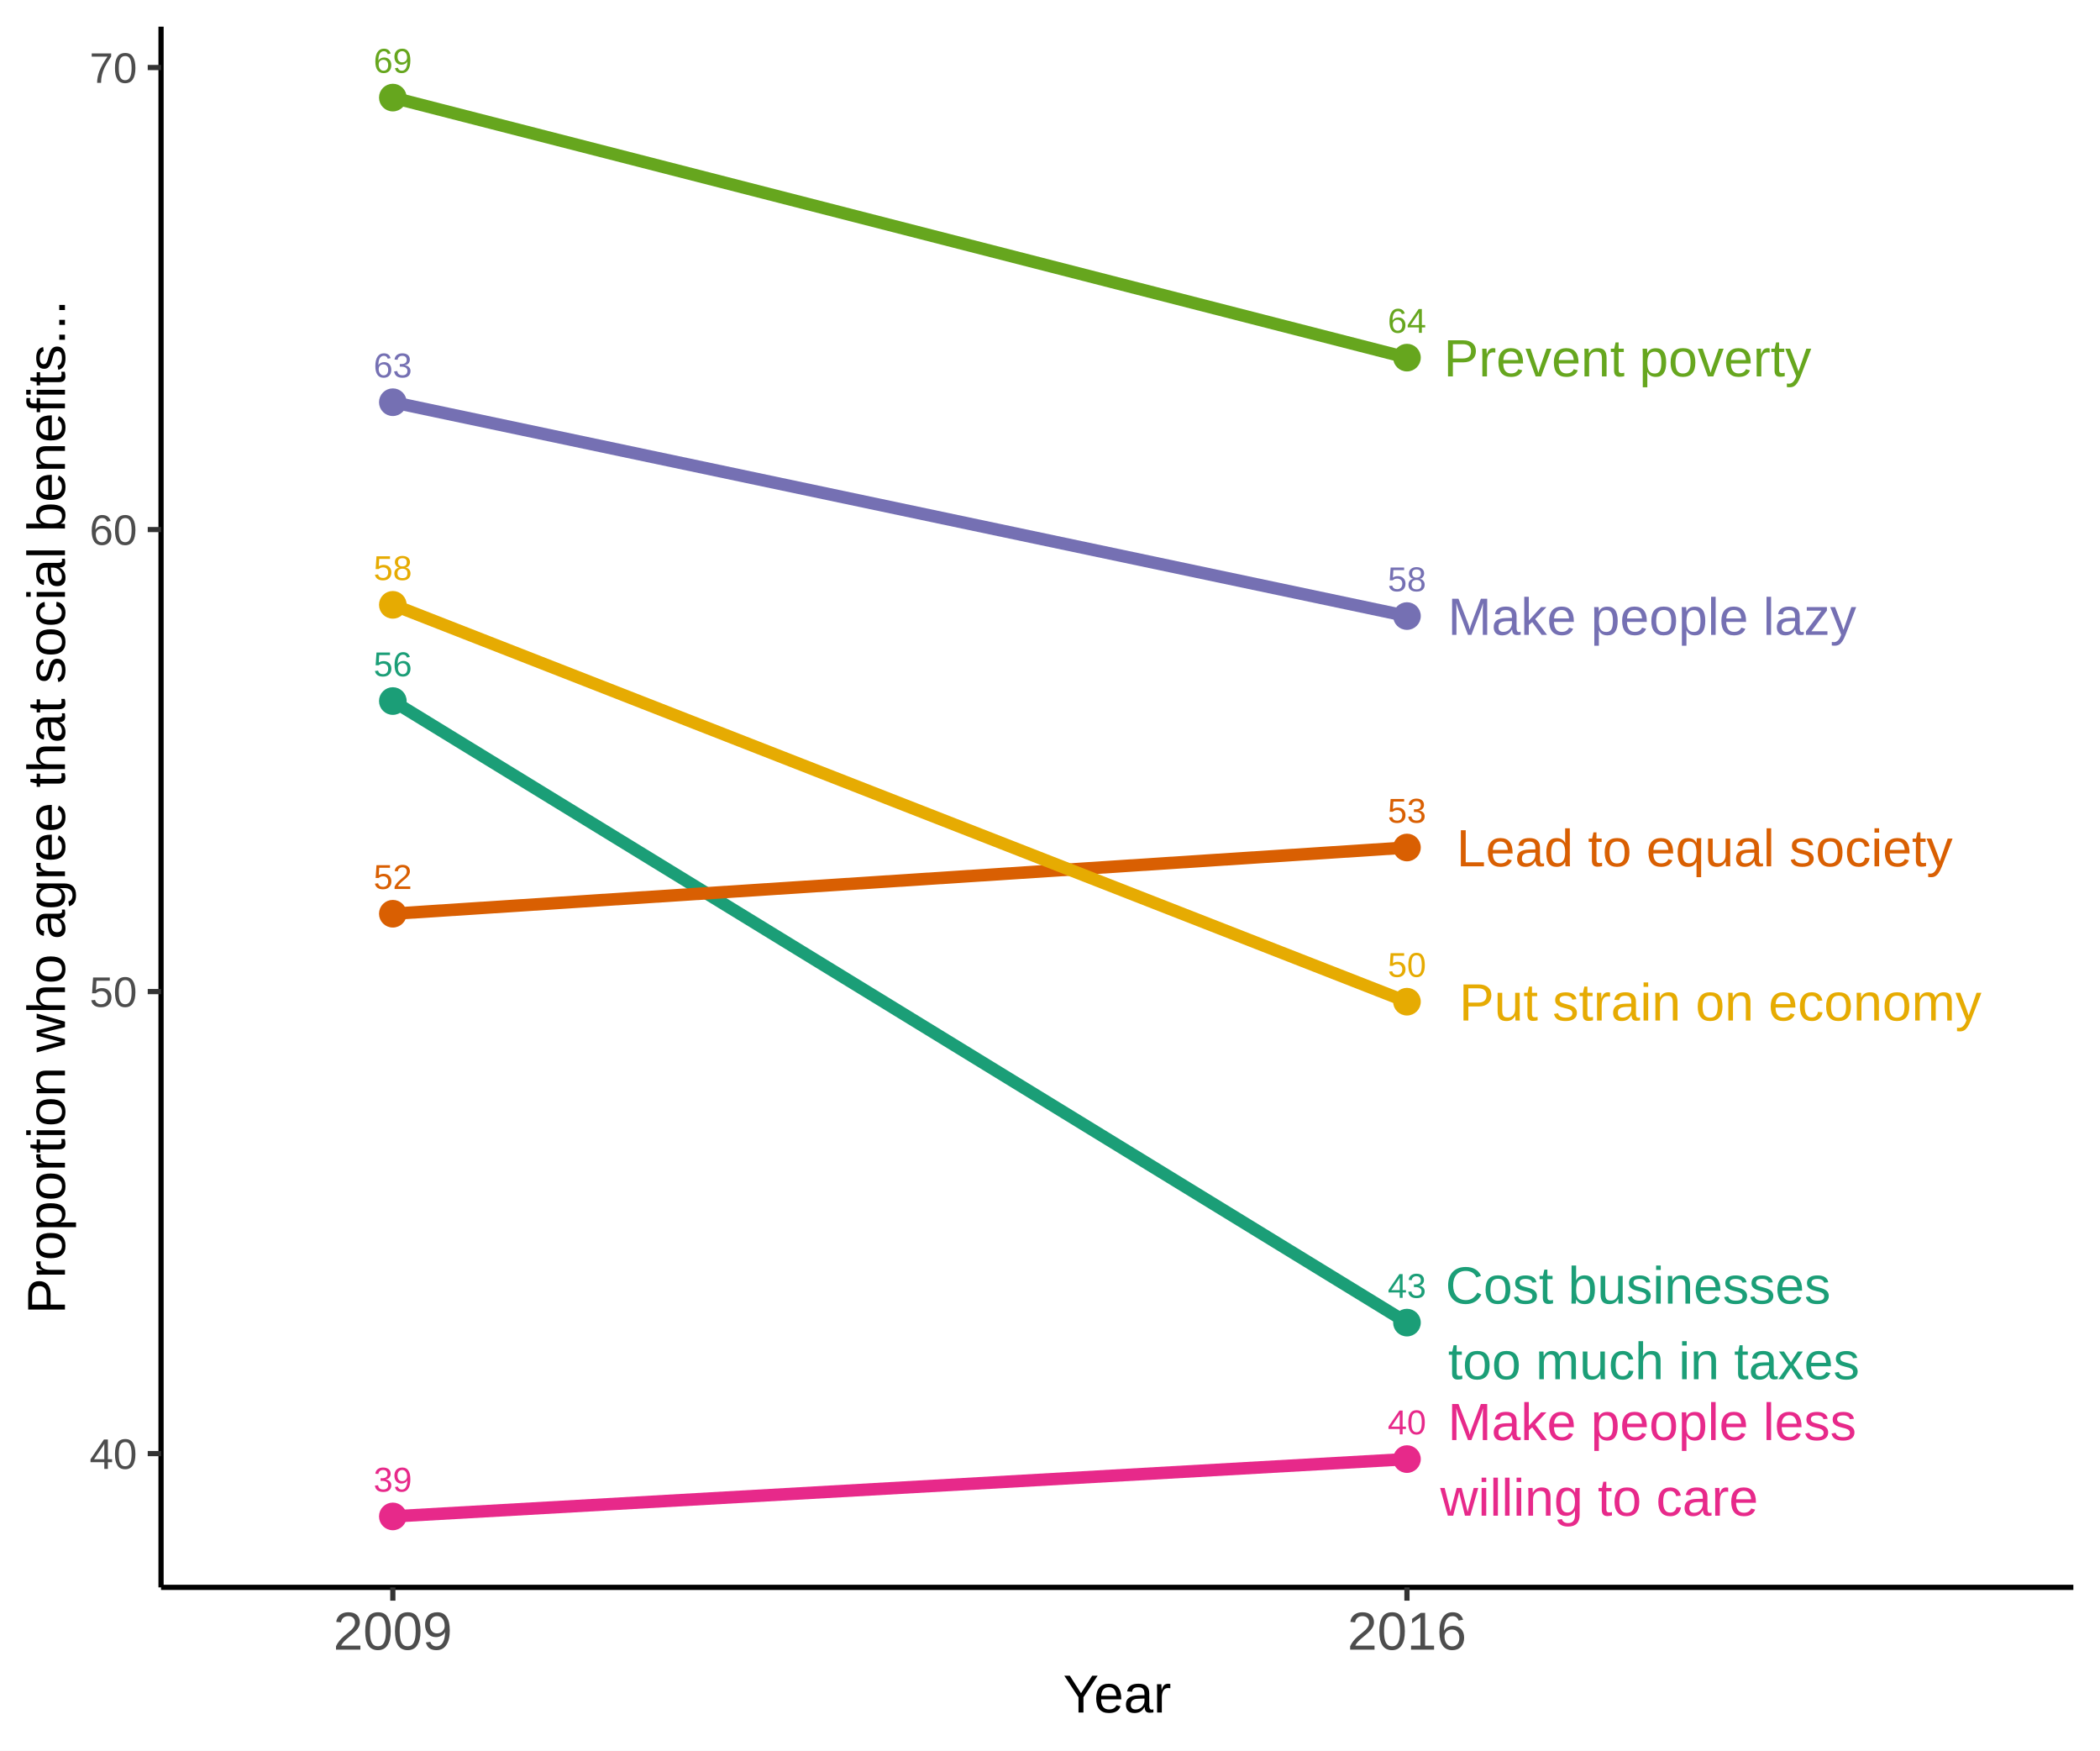
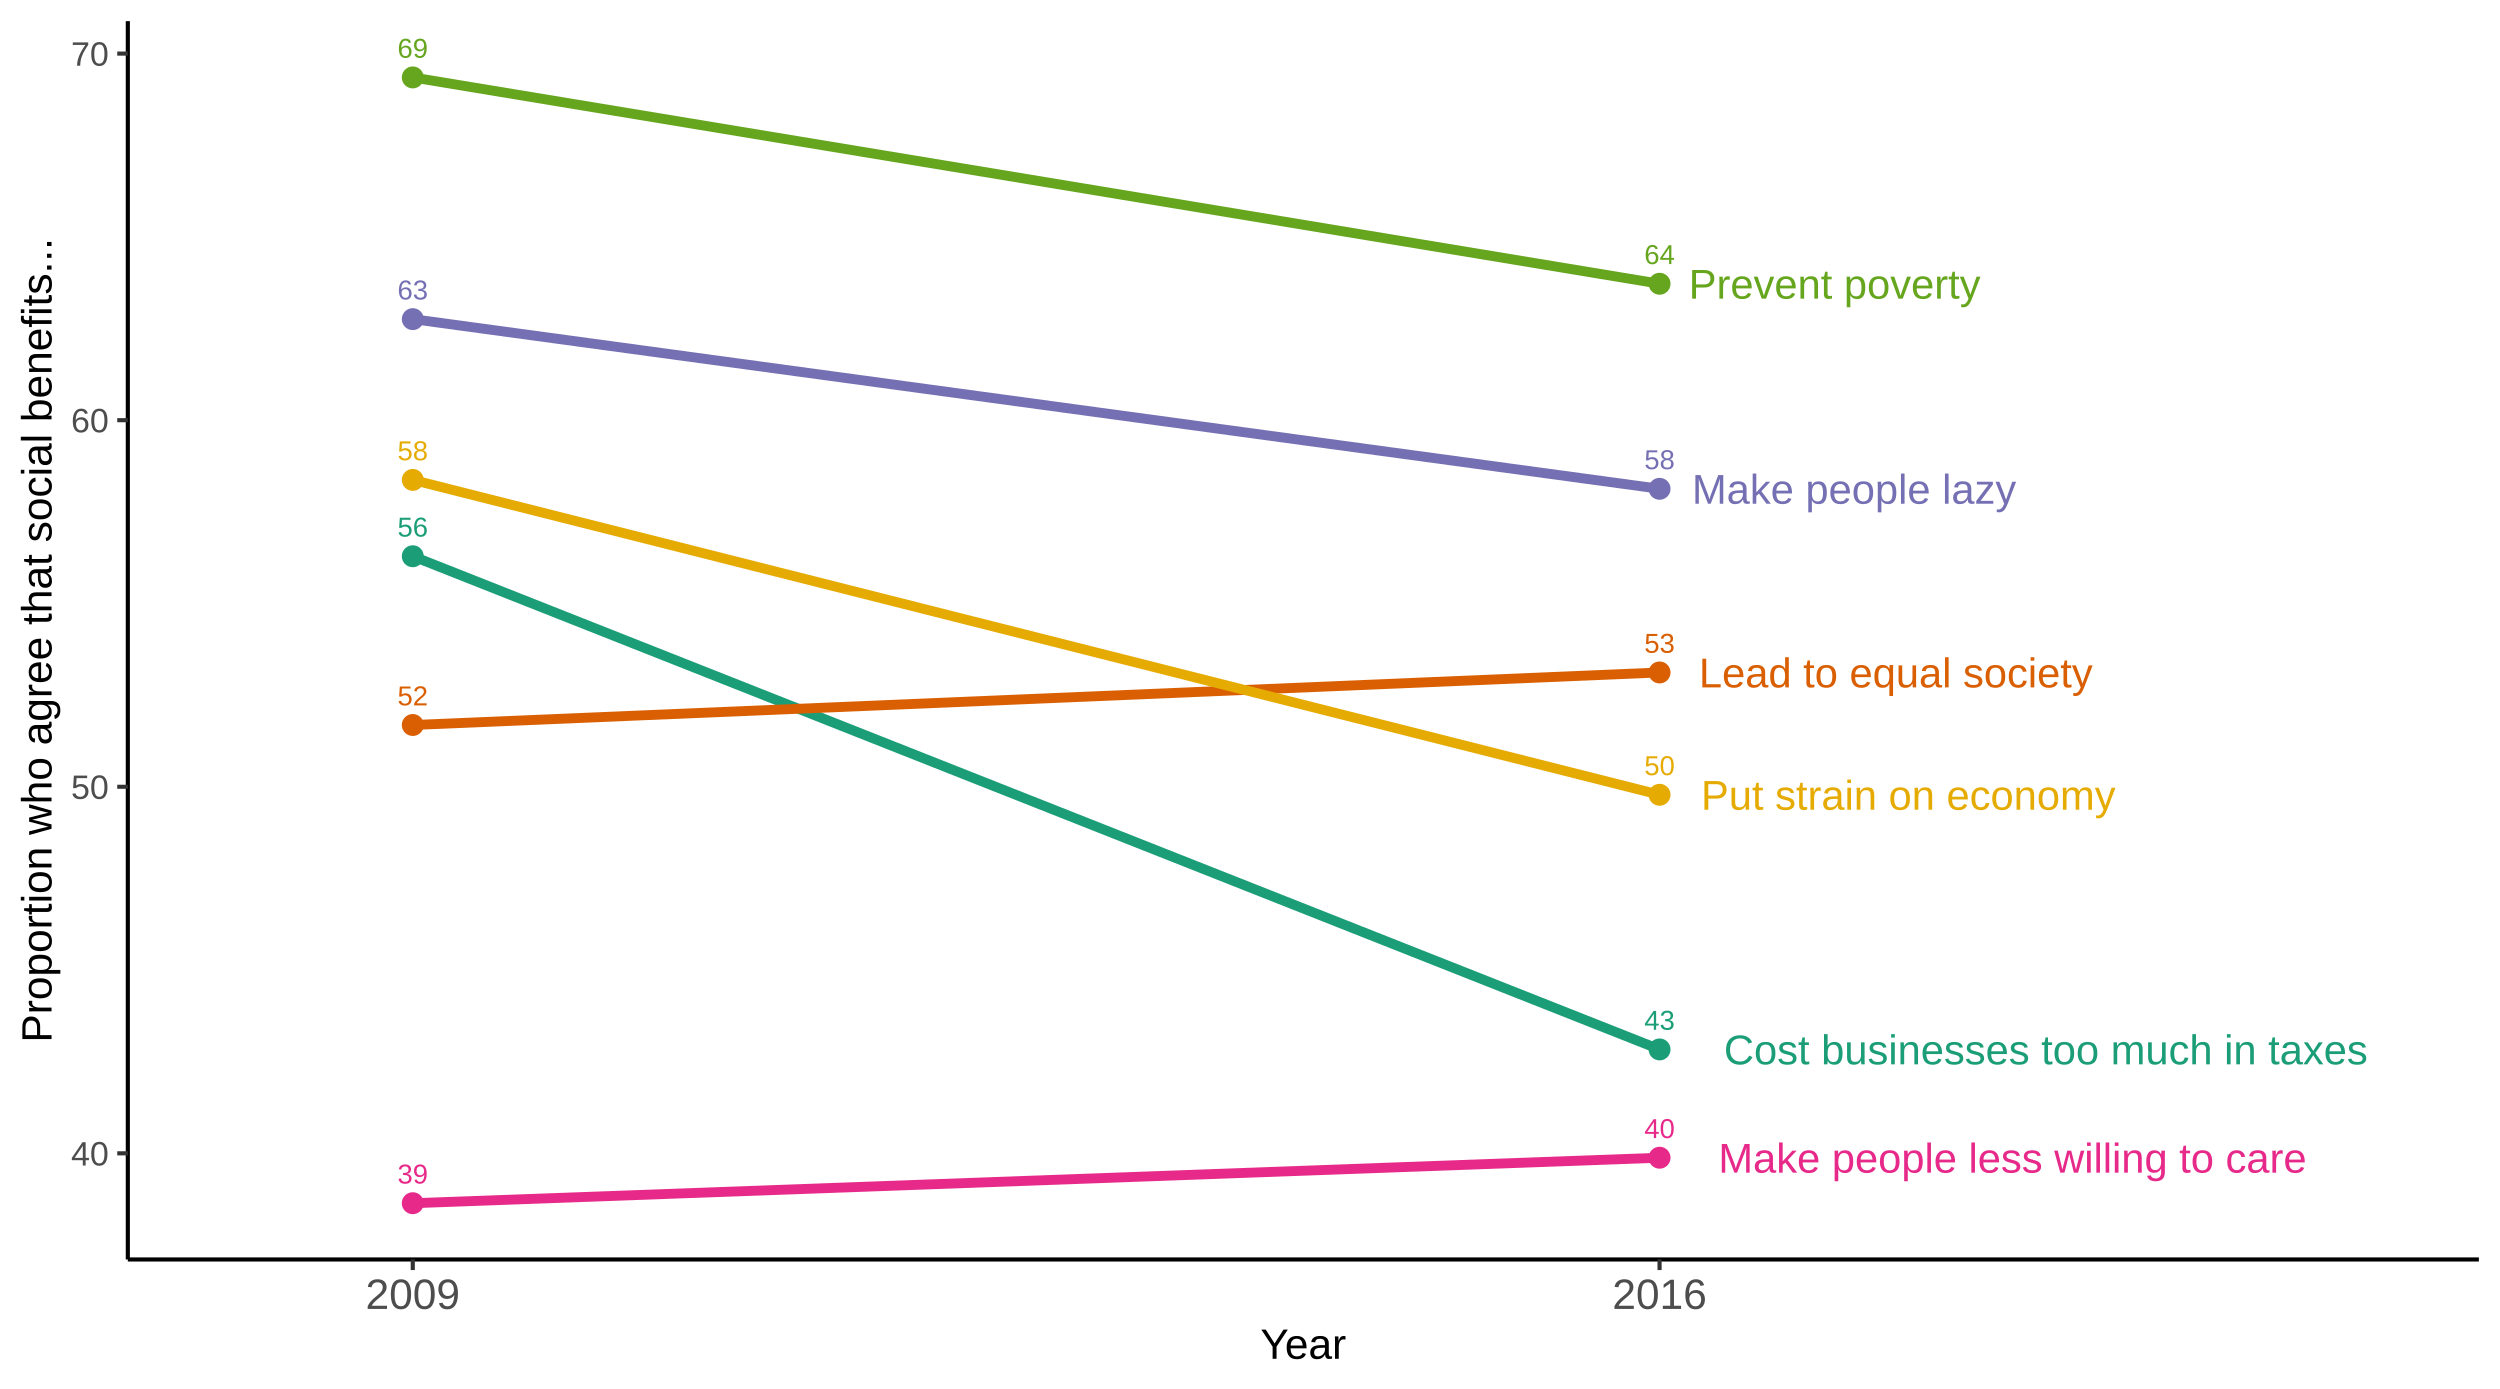
- <svg xmlns="http://www.w3.org/2000/svg" width="432.00pt" height="360.00pt" viewBox="0 0 432.00 360.00">
+ <svg xmlns="http://www.w3.org/2000/svg" width="648.00pt" height="360.00pt" viewBox="0 0 648.00 360.00">
  <g class="svglite">
    <defs>
      <style type="text/css">
    .svglite line, .svglite polyline, .svglite polygon, .svglite path, .svglite rect, .svglite circle {
      fill: none;
      stroke: #000000;
      stroke-linecap: round;
      stroke-linejoin: round;
      stroke-miterlimit: 10.00;
    }
    .svglite text {
      white-space: pre;
    }
    .svglite g.glyphgroup path {
      fill: inherit;
      stroke: none;
    }
  </style>
    </defs>
    <rect width="100%" height="100%" style="stroke: none; fill: #FFFFFF;" />
    <defs>
-       <clipPath id="cpMC4wMHw0MzIuMDB8MC4wMHwzNjAuMDA=">
-         <rect x="0.00" y="0.00" width="432.00" height="360.00" />
+       <clipPath id="cpMC4wMHw2NDguMDB8MC4wMHwzNjAuMDA=">
+         <rect x="0.00" y="0.00" width="648.00" height="360.00" />
      </clipPath>
    </defs>
-     <g clip-path="url(#cpMC4wMHw0MzIuMDB8MC4wMHwzNjAuMDA=)">
-       <rect x="0" y="0.00" width="432.00" height="360.00" style="stroke-width: 1.07; stroke: #FFFFFF; fill: #FFFFFF;" />
+     <g clip-path="url(#cpMC4wMHw2NDguMDB8MC4wMHwzNjAuMDA=)">
+       <rect x="0.00" y="0.00" width="648.00" height="360.00" style="stroke-width: 1.07; stroke: #FFFFFF; fill: #FFFFFF;" />
    </g>
    <defs>
-       <clipPath id="cpMzMuMTN8NDI2LjUyfDUuNDh8MzI2LjQ2">
-         <rect x="33.13" y="5.48" width="393.39" height="320.98" />
+       <clipPath id="cpMzMuMTN8NjQyLjUyfDUuNDh8MzI2LjQ2">
+         <rect x="33.13" y="5.48" width="609.39" height="320.98" />
      </clipPath>
    </defs>
-     <g clip-path="url(#cpMzMuMTN8NDI2LjUyfDUuNDh8MzI2LjQ2)">
-       <rect x="33.13" y="5.48" width="393.39" height="320.98" style="stroke-width: 1.07; stroke: none; fill: #FFFFFF;" />
-       <circle cx="80.81" cy="187.92" r="2.49" style="stroke-width: 0.71; stroke: #D95F02; fill: #D95F02;" />
-       <circle cx="80.81" cy="82.72" r="2.49" style="stroke-width: 0.71; stroke: #7570B3; fill: #7570B3;" />
-       <circle cx="80.81" cy="311.87" r="2.49" style="stroke-width: 0.71; stroke: #E7298A; fill: #E7298A;" />
-       <circle cx="80.81" cy="20.07" r="2.49" style="stroke-width: 0.71; stroke: #66A61E; fill: #66A61E;" />
-       <circle cx="80.81" cy="124.39" r="2.49" style="stroke-width: 0.71; stroke: #E6AB02; fill: #E6AB02;" />
-       <circle cx="80.81" cy="144.18" r="2.49" style="stroke-width: 0.71; stroke: #1B9E77; fill: #1B9E77;" />
-       <circle cx="289.43" cy="174.30" r="2.49" style="stroke-width: 0.71; stroke: #D95F02; fill: #D95F02;" />
-       <circle cx="289.43" cy="126.70" r="2.49" style="stroke-width: 0.71; stroke: #7570B3; fill: #7570B3;" />
-       <circle cx="289.43" cy="300.08" r="2.49" style="stroke-width: 0.71; stroke: #E7298A; fill: #E7298A;" />
-       <circle cx="289.43" cy="73.55" r="2.49" style="stroke-width: 0.71; stroke: #66A61E; fill: #66A61E;" />
-       <circle cx="289.43" cy="206.01" r="2.49" style="stroke-width: 0.71; stroke: #E6AB02; fill: #E6AB02;" />
-       <circle cx="289.43" cy="272.01" r="2.49" style="stroke-width: 0.71; stroke: #1B9E77; fill: #1B9E77;" />
-       <text x="80.81" y="182.83" text-anchor="middle" style="font-size: 7.11px;fill: #D95F02; font-family: &quot;Arial&quot;;" textLength="7.91px" lengthAdjust="spacingAndGlyphs">52</text>
-       <text x="80.81" y="77.63" text-anchor="middle" style="font-size: 7.11px;fill: #7570B3; font-family: &quot;Arial&quot;;" textLength="7.91px" lengthAdjust="spacingAndGlyphs">63</text>
-       <text x="80.81" y="306.78" text-anchor="middle" style="font-size: 7.11px;fill: #E7298A; font-family: &quot;Arial&quot;;" textLength="7.91px" lengthAdjust="spacingAndGlyphs">39</text>
-       <text x="80.81" y="14.98" text-anchor="middle" style="font-size: 7.11px;fill: #66A61E; font-family: &quot;Arial&quot;;" textLength="7.91px" lengthAdjust="spacingAndGlyphs">69</text>
-       <text x="80.81" y="119.30" text-anchor="middle" style="font-size: 7.11px;fill: #E6AB02; font-family: &quot;Arial&quot;;" textLength="7.91px" lengthAdjust="spacingAndGlyphs">58</text>
-       <text x="80.81" y="139.09" text-anchor="middle" style="font-size: 7.11px;fill: #1B9E77; font-family: &quot;Arial&quot;;" textLength="7.91px" lengthAdjust="spacingAndGlyphs">56</text>
-       <text x="289.43" y="169.21" text-anchor="middle" style="font-size: 7.11px;fill: #D95F02; font-family: &quot;Arial&quot;;" textLength="7.91px" lengthAdjust="spacingAndGlyphs">53</text>
-       <text x="289.43" y="121.61" text-anchor="middle" style="font-size: 7.11px;fill: #7570B3; font-family: &quot;Arial&quot;;" textLength="7.91px" lengthAdjust="spacingAndGlyphs">58</text>
-       <text x="289.43" y="294.99" text-anchor="middle" style="font-size: 7.11px;fill: #E7298A; font-family: &quot;Arial&quot;;" textLength="7.91px" lengthAdjust="spacingAndGlyphs">40</text>
-       <text x="289.43" y="68.45" text-anchor="middle" style="font-size: 7.11px;fill: #66A61E; font-family: &quot;Arial&quot;;" textLength="7.91px" lengthAdjust="spacingAndGlyphs">64</text>
-       <text x="289.43" y="200.92" text-anchor="middle" style="font-size: 7.11px;fill: #E6AB02; font-family: &quot;Arial&quot;;" textLength="7.91px" lengthAdjust="spacingAndGlyphs">50</text>
-       <text x="289.43" y="266.92" text-anchor="middle" style="font-size: 7.11px;fill: #1B9E77; font-family: &quot;Arial&quot;;" textLength="7.91px" lengthAdjust="spacingAndGlyphs">43</text>
-       <polyline points="80.81,144.18 289.43,272.01 " style="stroke-width: 2.56; stroke: #1B9E77; stroke-linecap: butt;" />
-       <polyline points="80.81,187.92 289.43,174.30 " style="stroke-width: 2.56; stroke: #D95F02; stroke-linecap: butt;" />
-       <polyline points="80.81,82.72 289.43,126.70 " style="stroke-width: 2.56; stroke: #7570B3; stroke-linecap: butt;" />
-       <polyline points="80.81,311.87 289.43,300.08 " style="stroke-width: 2.56; stroke: #E7298A; stroke-linecap: butt;" />
-       <polyline points="80.81,20.07 289.43,73.55 " style="stroke-width: 2.56; stroke: #66A61E; stroke-linecap: butt;" />
-       <polyline points="80.81,124.39 289.43,206.01 " style="stroke-width: 2.56; stroke: #E6AB02; stroke-linecap: butt;" />
-       <text x="297.35" y="268.10" style="font-size: 10.80px;fill: #1B9E77; font-family: &quot;Arial&quot;;" textLength="79.23px" lengthAdjust="spacingAndGlyphs">Cost businesses</text>
-       <text x="297.89" y="283.65" style="font-size: 10.80px;fill: #1B9E77; font-family: &quot;Arial&quot;;" textLength="84.62px" lengthAdjust="spacingAndGlyphs">too much in taxes</text>
-       <text x="299.63" y="178.17" style="font-size: 10.80px;fill: #D95F02; font-family: &quot;Arial&quot;;" textLength="102.03px" lengthAdjust="spacingAndGlyphs">Lead to equal society</text>
-       <text x="297.83" y="130.56" style="font-size: 10.80px;fill: #7570B3; font-family: &quot;Arial&quot;;" textLength="84.03px" lengthAdjust="spacingAndGlyphs">Make people lazy</text>
-       <text x="297.83" y="296.17" style="font-size: 10.80px;fill: #E7298A; font-family: &quot;Arial&quot;;" textLength="84.03px" lengthAdjust="spacingAndGlyphs">Make people less</text>
-       <text x="296.27" y="311.72" style="font-size: 10.80px;fill: #E7298A; font-family: &quot;Arial&quot;;" textLength="68.42px" lengthAdjust="spacingAndGlyphs"> willing to care</text>
-       <text x="296.99" y="77.41" style="font-size: 10.80px;fill: #66A61E; font-family: &quot;Arial&quot;;" textLength="75.61px" lengthAdjust="spacingAndGlyphs">Prevent poverty</text>
-       <text x="300.17" y="209.88" style="font-size: 10.80px;fill: #E6AB02; font-family: &quot;Arial&quot;;" textLength="107.42px" lengthAdjust="spacingAndGlyphs">Put strain on economy</text>
+     <g clip-path="url(#cpMzMuMTN8NjQyLjUyfDUuNDh8MzI2LjQ2)">
+       <rect x="33.13" y="5.48" width="609.39" height="320.98" style="stroke-width: 1.07; stroke: none; fill: #FFFFFF;" />
+       <circle cx="106.99" cy="187.92" r="2.49" style="stroke-width: 0.71; stroke: #D95F02; fill: #D95F02;" />
+       <circle cx="106.99" cy="82.72" r="2.49" style="stroke-width: 0.71; stroke: #7570B3; fill: #7570B3;" />
+       <circle cx="106.99" cy="311.87" r="2.49" style="stroke-width: 0.71; stroke: #E7298A; fill: #E7298A;" />
+       <circle cx="106.99" cy="20.07" r="2.49" style="stroke-width: 0.71; stroke: #66A61E; fill: #66A61E;" />
+       <circle cx="106.99" cy="124.39" r="2.49" style="stroke-width: 0.71; stroke: #E6AB02; fill: #E6AB02;" />
+       <circle cx="106.99" cy="144.18" r="2.49" style="stroke-width: 0.71; stroke: #1B9E77; fill: #1B9E77;" />
+       <circle cx="430.16" cy="174.30" r="2.49" style="stroke-width: 0.71; stroke: #D95F02; fill: #D95F02;" />
+       <circle cx="430.16" cy="126.70" r="2.49" style="stroke-width: 0.71; stroke: #7570B3; fill: #7570B3;" />
+       <circle cx="430.16" cy="300.08" r="2.49" style="stroke-width: 0.71; stroke: #E7298A; fill: #E7298A;" />
+       <circle cx="430.16" cy="73.55" r="2.49" style="stroke-width: 0.71; stroke: #66A61E; fill: #66A61E;" />
+       <circle cx="430.16" cy="206.01" r="2.49" style="stroke-width: 0.71; stroke: #E6AB02; fill: #E6AB02;" />
+       <circle cx="430.16" cy="272.01" r="2.49" style="stroke-width: 0.71; stroke: #1B9E77; fill: #1B9E77;" />
+       <text x="106.99" y="182.83" text-anchor="middle" style="font-size: 7.11px;fill: #D95F02; font-family: &quot;Arial&quot;;" textLength="7.91px" lengthAdjust="spacingAndGlyphs">52</text>
+       <text x="106.99" y="77.63" text-anchor="middle" style="font-size: 7.11px;fill: #7570B3; font-family: &quot;Arial&quot;;" textLength="7.91px" lengthAdjust="spacingAndGlyphs">63</text>
+       <text x="106.99" y="306.78" text-anchor="middle" style="font-size: 7.11px;fill: #E7298A; font-family: &quot;Arial&quot;;" textLength="7.91px" lengthAdjust="spacingAndGlyphs">39</text>
+       <text x="106.99" y="14.98" text-anchor="middle" style="font-size: 7.11px;fill: #66A61E; font-family: &quot;Arial&quot;;" textLength="7.91px" lengthAdjust="spacingAndGlyphs">69</text>
+       <text x="106.99" y="119.30" text-anchor="middle" style="font-size: 7.11px;fill: #E6AB02; font-family: &quot;Arial&quot;;" textLength="7.91px" lengthAdjust="spacingAndGlyphs">58</text>
+       <text x="106.99" y="139.09" text-anchor="middle" style="font-size: 7.11px;fill: #1B9E77; font-family: &quot;Arial&quot;;" textLength="7.91px" lengthAdjust="spacingAndGlyphs">56</text>
+       <text x="430.16" y="169.21" text-anchor="middle" style="font-size: 7.11px;fill: #D95F02; font-family: &quot;Arial&quot;;" textLength="7.91px" lengthAdjust="spacingAndGlyphs">53</text>
+       <text x="430.16" y="121.61" text-anchor="middle" style="font-size: 7.11px;fill: #7570B3; font-family: &quot;Arial&quot;;" textLength="7.91px" lengthAdjust="spacingAndGlyphs">58</text>
+       <text x="430.16" y="294.99" text-anchor="middle" style="font-size: 7.11px;fill: #E7298A; font-family: &quot;Arial&quot;;" textLength="7.91px" lengthAdjust="spacingAndGlyphs">40</text>
+       <text x="430.16" y="68.45" text-anchor="middle" style="font-size: 7.11px;fill: #66A61E; font-family: &quot;Arial&quot;;" textLength="7.91px" lengthAdjust="spacingAndGlyphs">64</text>
+       <text x="430.16" y="200.92" text-anchor="middle" style="font-size: 7.11px;fill: #E6AB02; font-family: &quot;Arial&quot;;" textLength="7.91px" lengthAdjust="spacingAndGlyphs">50</text>
+       <text x="430.16" y="266.92" text-anchor="middle" style="font-size: 7.11px;fill: #1B9E77; font-family: &quot;Arial&quot;;" textLength="7.91px" lengthAdjust="spacingAndGlyphs">43</text>
+       <polyline points="106.99,144.18 430.16,272.01 " style="stroke-width: 2.56; stroke: #1B9E77; stroke-linecap: butt;" />
+       <polyline points="106.99,187.92 430.16,174.30 " style="stroke-width: 2.56; stroke: #D95F02; stroke-linecap: butt;" />
+       <polyline points="106.99,82.72 430.16,126.70 " style="stroke-width: 2.56; stroke: #7570B3; stroke-linecap: butt;" />
+       <polyline points="106.99,311.87 430.16,300.08 " style="stroke-width: 2.56; stroke: #E7298A; stroke-linecap: butt;" />
+       <polyline points="106.99,20.07 430.16,73.55 " style="stroke-width: 2.56; stroke: #66A61E; stroke-linecap: butt;" />
+       <polyline points="106.99,124.39 430.16,206.01 " style="stroke-width: 2.56; stroke: #E6AB02; stroke-linecap: butt;" />
+       <text x="446.84" y="275.87" style="font-size: 10.80px;fill: #1B9E77; font-family: &quot;Arial&quot;;" textLength="166.86px" lengthAdjust="spacingAndGlyphs">Cost businesses too much in taxes</text>
+       <text x="440.36" y="178.17" style="font-size: 10.80px;fill: #D95F02; font-family: &quot;Arial&quot;;" textLength="102.03px" lengthAdjust="spacingAndGlyphs">Lead to equal society</text>
+       <text x="438.56" y="130.56" style="font-size: 10.80px;fill: #7570B3; font-family: &quot;Arial&quot;;" textLength="84.03px" lengthAdjust="spacingAndGlyphs">Make people lazy</text>
+       <text x="445.40" y="303.95" style="font-size: 10.80px;fill: #E7298A; font-family: &quot;Arial&quot;;" textLength="152.45px" lengthAdjust="spacingAndGlyphs">Make people less willing to care</text>
+       <text x="437.72" y="77.41" style="font-size: 10.80px;fill: #66A61E; font-family: &quot;Arial&quot;;" textLength="75.61px" lengthAdjust="spacingAndGlyphs">Prevent poverty</text>
+       <text x="440.90" y="209.88" style="font-size: 10.80px;fill: #E6AB02; font-family: &quot;Arial&quot;;" textLength="107.42px" lengthAdjust="spacingAndGlyphs">Put strain on economy</text>
    </g>
-     <g clip-path="url(#cpMC4wMHw0MzIuMDB8MC4wMHwzNjAuMDA=)">
+     <g clip-path="url(#cpMC4wMHw2NDguMDB8MC4wMHwzNjAuMDA=)">
      <polyline points="33.13,326.46 33.13,5.48 " style="stroke-width: 1.07; stroke-linecap: butt;" />
      <text x="28.20" y="302.10" text-anchor="end" style="font-size: 8.80px;fill: #4D4D4D; font-family: &quot;Arial&quot;;" textLength="9.78px" lengthAdjust="spacingAndGlyphs">40</text>
      <text x="28.20" y="207.08" text-anchor="end" style="font-size: 8.80px;fill: #4D4D4D; font-family: &quot;Arial&quot;;" textLength="9.78px" lengthAdjust="spacingAndGlyphs">50</text>
      <text x="28.20" y="112.06" text-anchor="end" style="font-size: 8.80px;fill: #4D4D4D; font-family: &quot;Arial&quot;;" textLength="9.78px" lengthAdjust="spacingAndGlyphs">60</text>
      <text x="28.20" y="17.04" text-anchor="end" style="font-size: 8.80px;fill: #4D4D4D; font-family: &quot;Arial&quot;;" textLength="9.78px" lengthAdjust="spacingAndGlyphs">70</text>
      <polyline points="30.39,298.95 33.13,298.95 " style="stroke-width: 1.07; stroke: #333333; stroke-linecap: butt;" />
      <polyline points="30.39,203.93 33.13,203.93 " style="stroke-width: 1.07; stroke: #333333; stroke-linecap: butt;" />
      <polyline points="30.39,108.91 33.13,108.91 " style="stroke-width: 1.07; stroke: #333333; stroke-linecap: butt;" />
      <polyline points="30.39,13.89 33.13,13.89 " style="stroke-width: 1.07; stroke: #333333; stroke-linecap: butt;" />
-       <polyline points="33.13,326.46 426.52,326.46 " style="stroke-width: 1.07; stroke-linecap: butt;" />
-       <polyline points="80.81,329.20 80.81,326.46 " style="stroke-width: 1.07; stroke: #333333; stroke-linecap: butt;" />
-       <polyline points="289.43,329.20 289.43,326.46 " style="stroke-width: 1.07; stroke: #333333; stroke-linecap: butt;" />
-       <text x="80.81" y="339.27" text-anchor="middle" style="font-size: 11.00px;fill: #4D4D4D; font-family: &quot;Arial&quot;;" textLength="24.50px" lengthAdjust="spacingAndGlyphs">2009</text>
-       <text x="289.43" y="339.27" text-anchor="middle" style="font-size: 11.00px;fill: #4D4D4D; font-family: &quot;Arial&quot;;" textLength="24.50px" lengthAdjust="spacingAndGlyphs">2016</text>
-       <text x="229.82" y="352.20" text-anchor="middle" style="font-size: 11.00px; font-family: &quot;Arial&quot;;" textLength="22.23px" lengthAdjust="spacingAndGlyphs">Year</text>
+       <polyline points="33.13,326.46 642.52,326.46 " style="stroke-width: 1.07; stroke-linecap: butt;" />
+       <polyline points="106.99,329.20 106.99,326.46 " style="stroke-width: 1.07; stroke: #333333; stroke-linecap: butt;" />
+       <polyline points="430.16,329.20 430.16,326.46 " style="stroke-width: 1.07; stroke: #333333; stroke-linecap: butt;" />
+       <text x="106.99" y="339.27" text-anchor="middle" style="font-size: 11.00px;fill: #4D4D4D; font-family: &quot;Arial&quot;;" textLength="24.50px" lengthAdjust="spacingAndGlyphs">2009</text>
+       <text x="430.16" y="339.27" text-anchor="middle" style="font-size: 11.00px;fill: #4D4D4D; font-family: &quot;Arial&quot;;" textLength="24.50px" lengthAdjust="spacingAndGlyphs">2016</text>
+       <text x="337.82" y="352.20" text-anchor="middle" style="font-size: 11.00px; font-family: &quot;Arial&quot;;" textLength="22.23px" lengthAdjust="spacingAndGlyphs">Year</text>
      <text transform="translate(13.36,165.97) rotate(-90)" text-anchor="middle" style="font-size: 11.00px; font-family: &quot;Arial&quot;;" textLength="208.69px" lengthAdjust="spacingAndGlyphs">Proportion who agree that social benefits...</text>
    </g>
  </g>
</svg>
